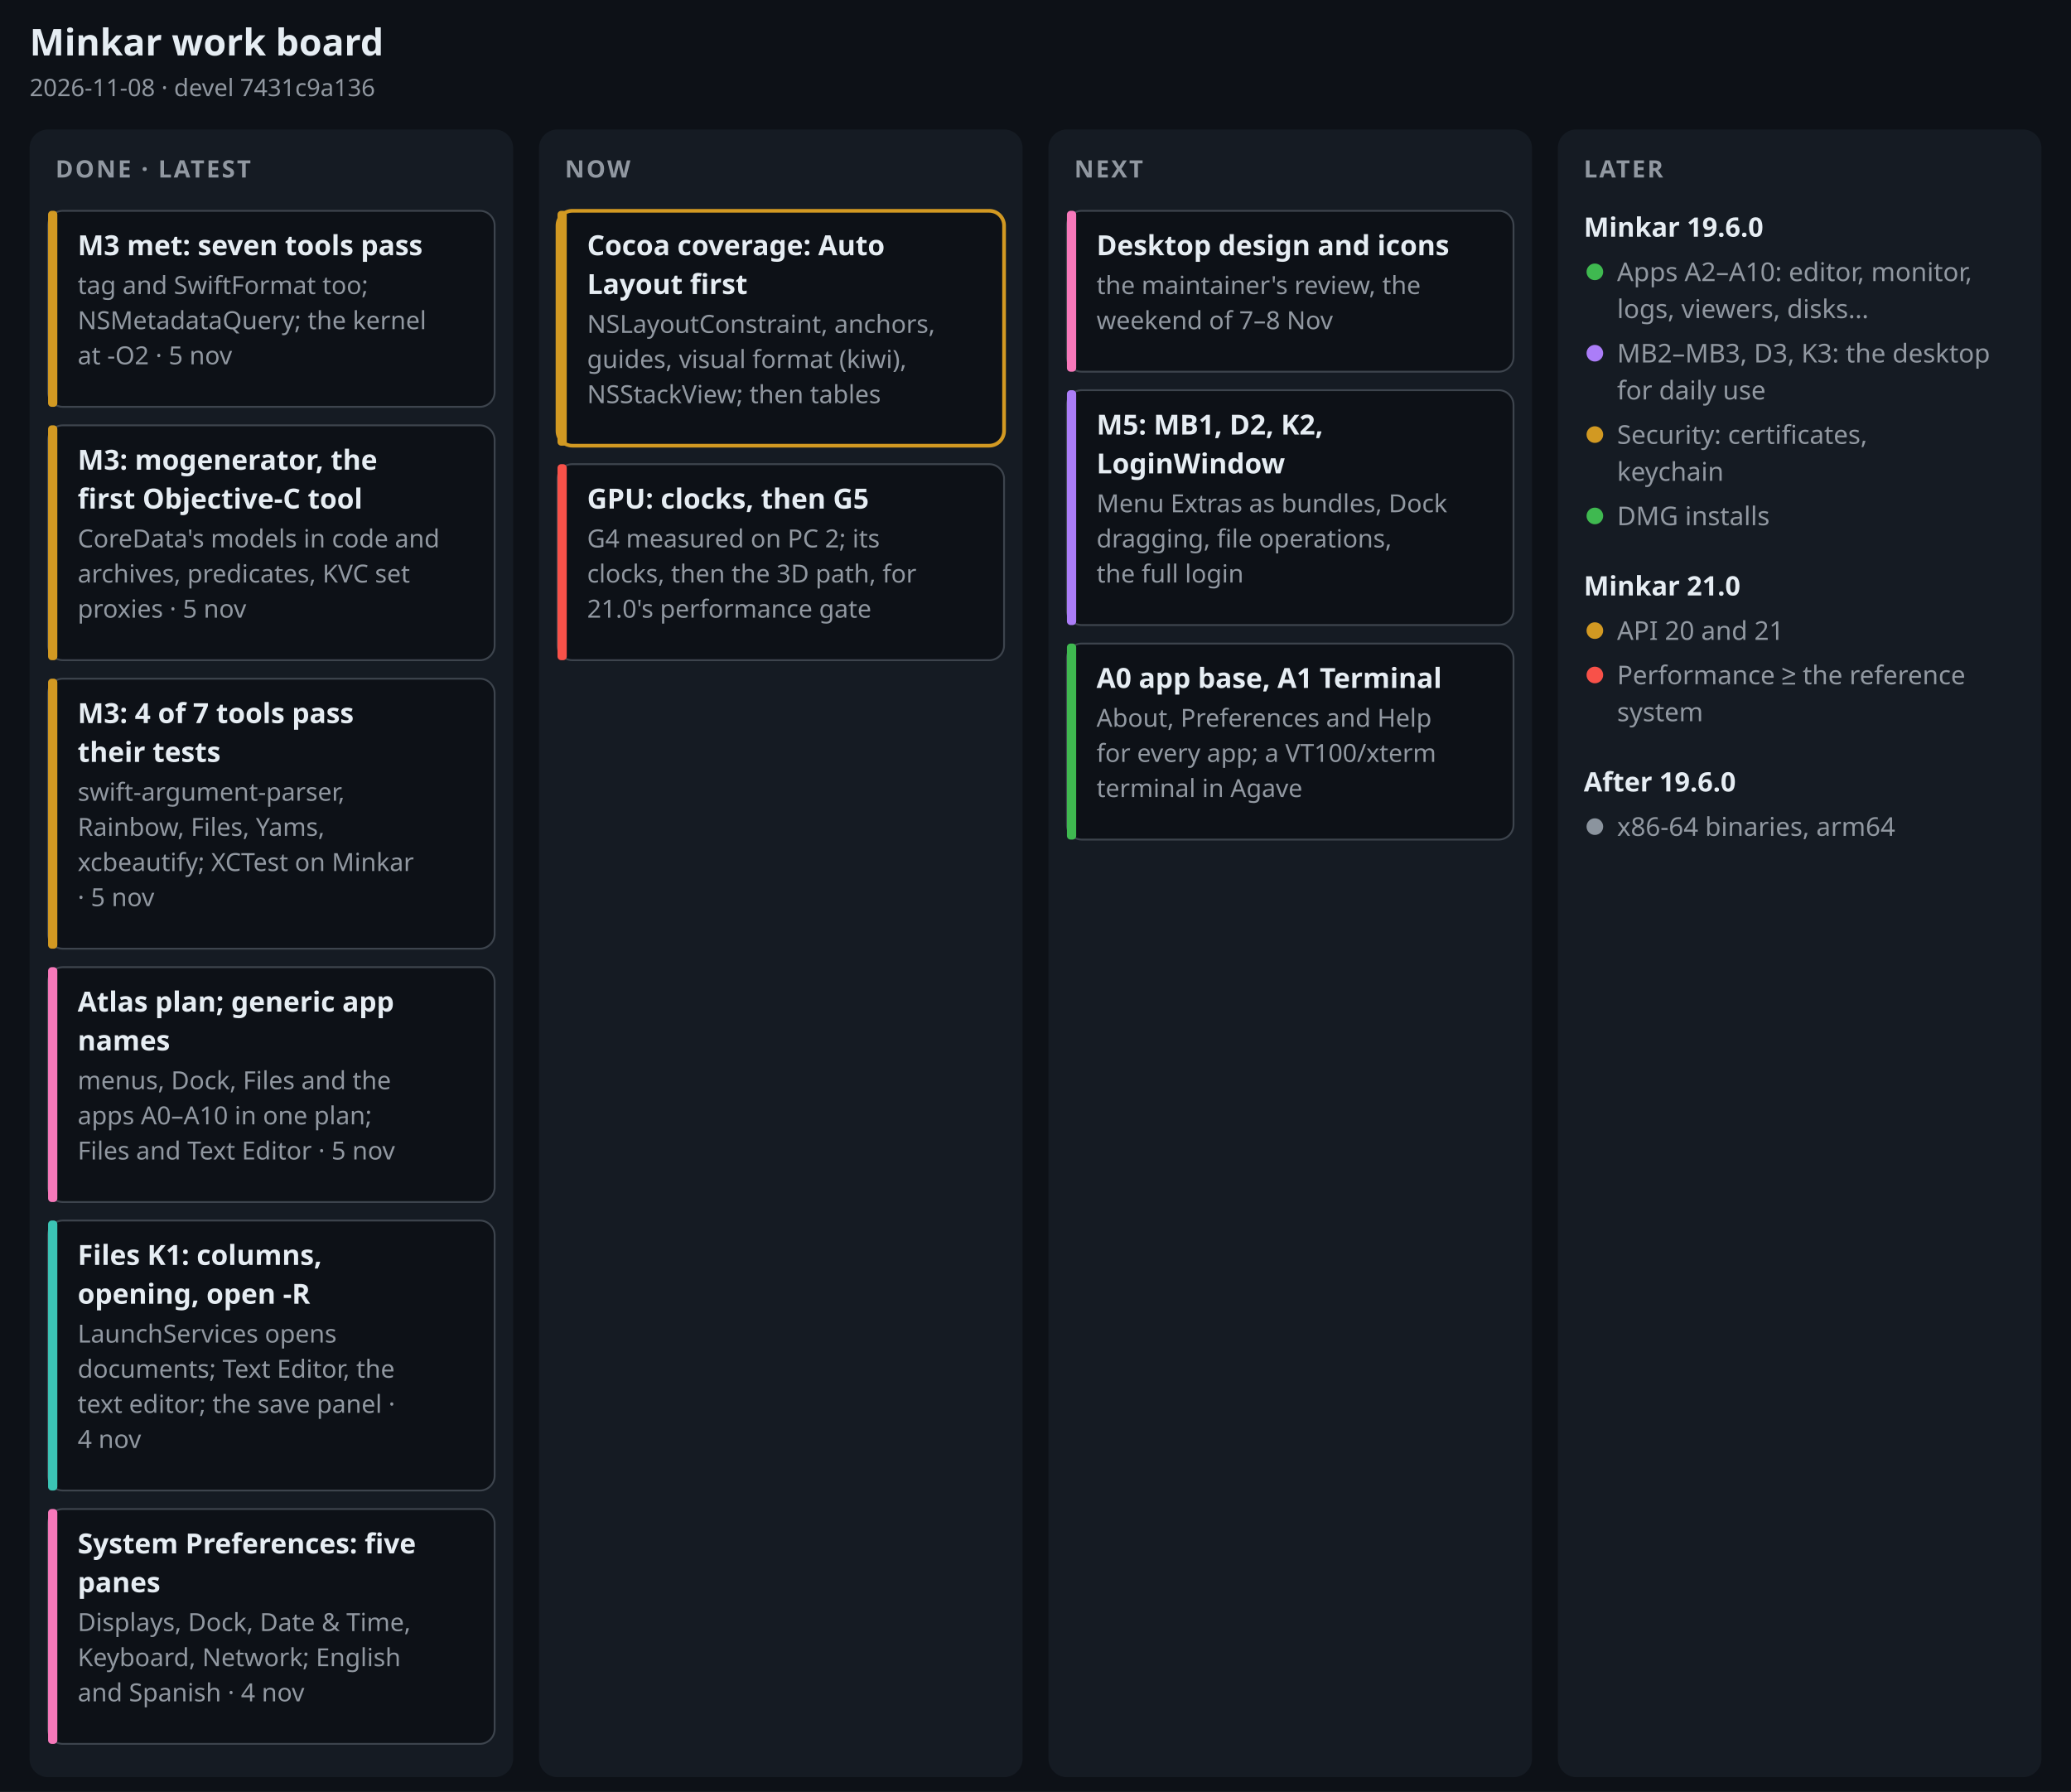
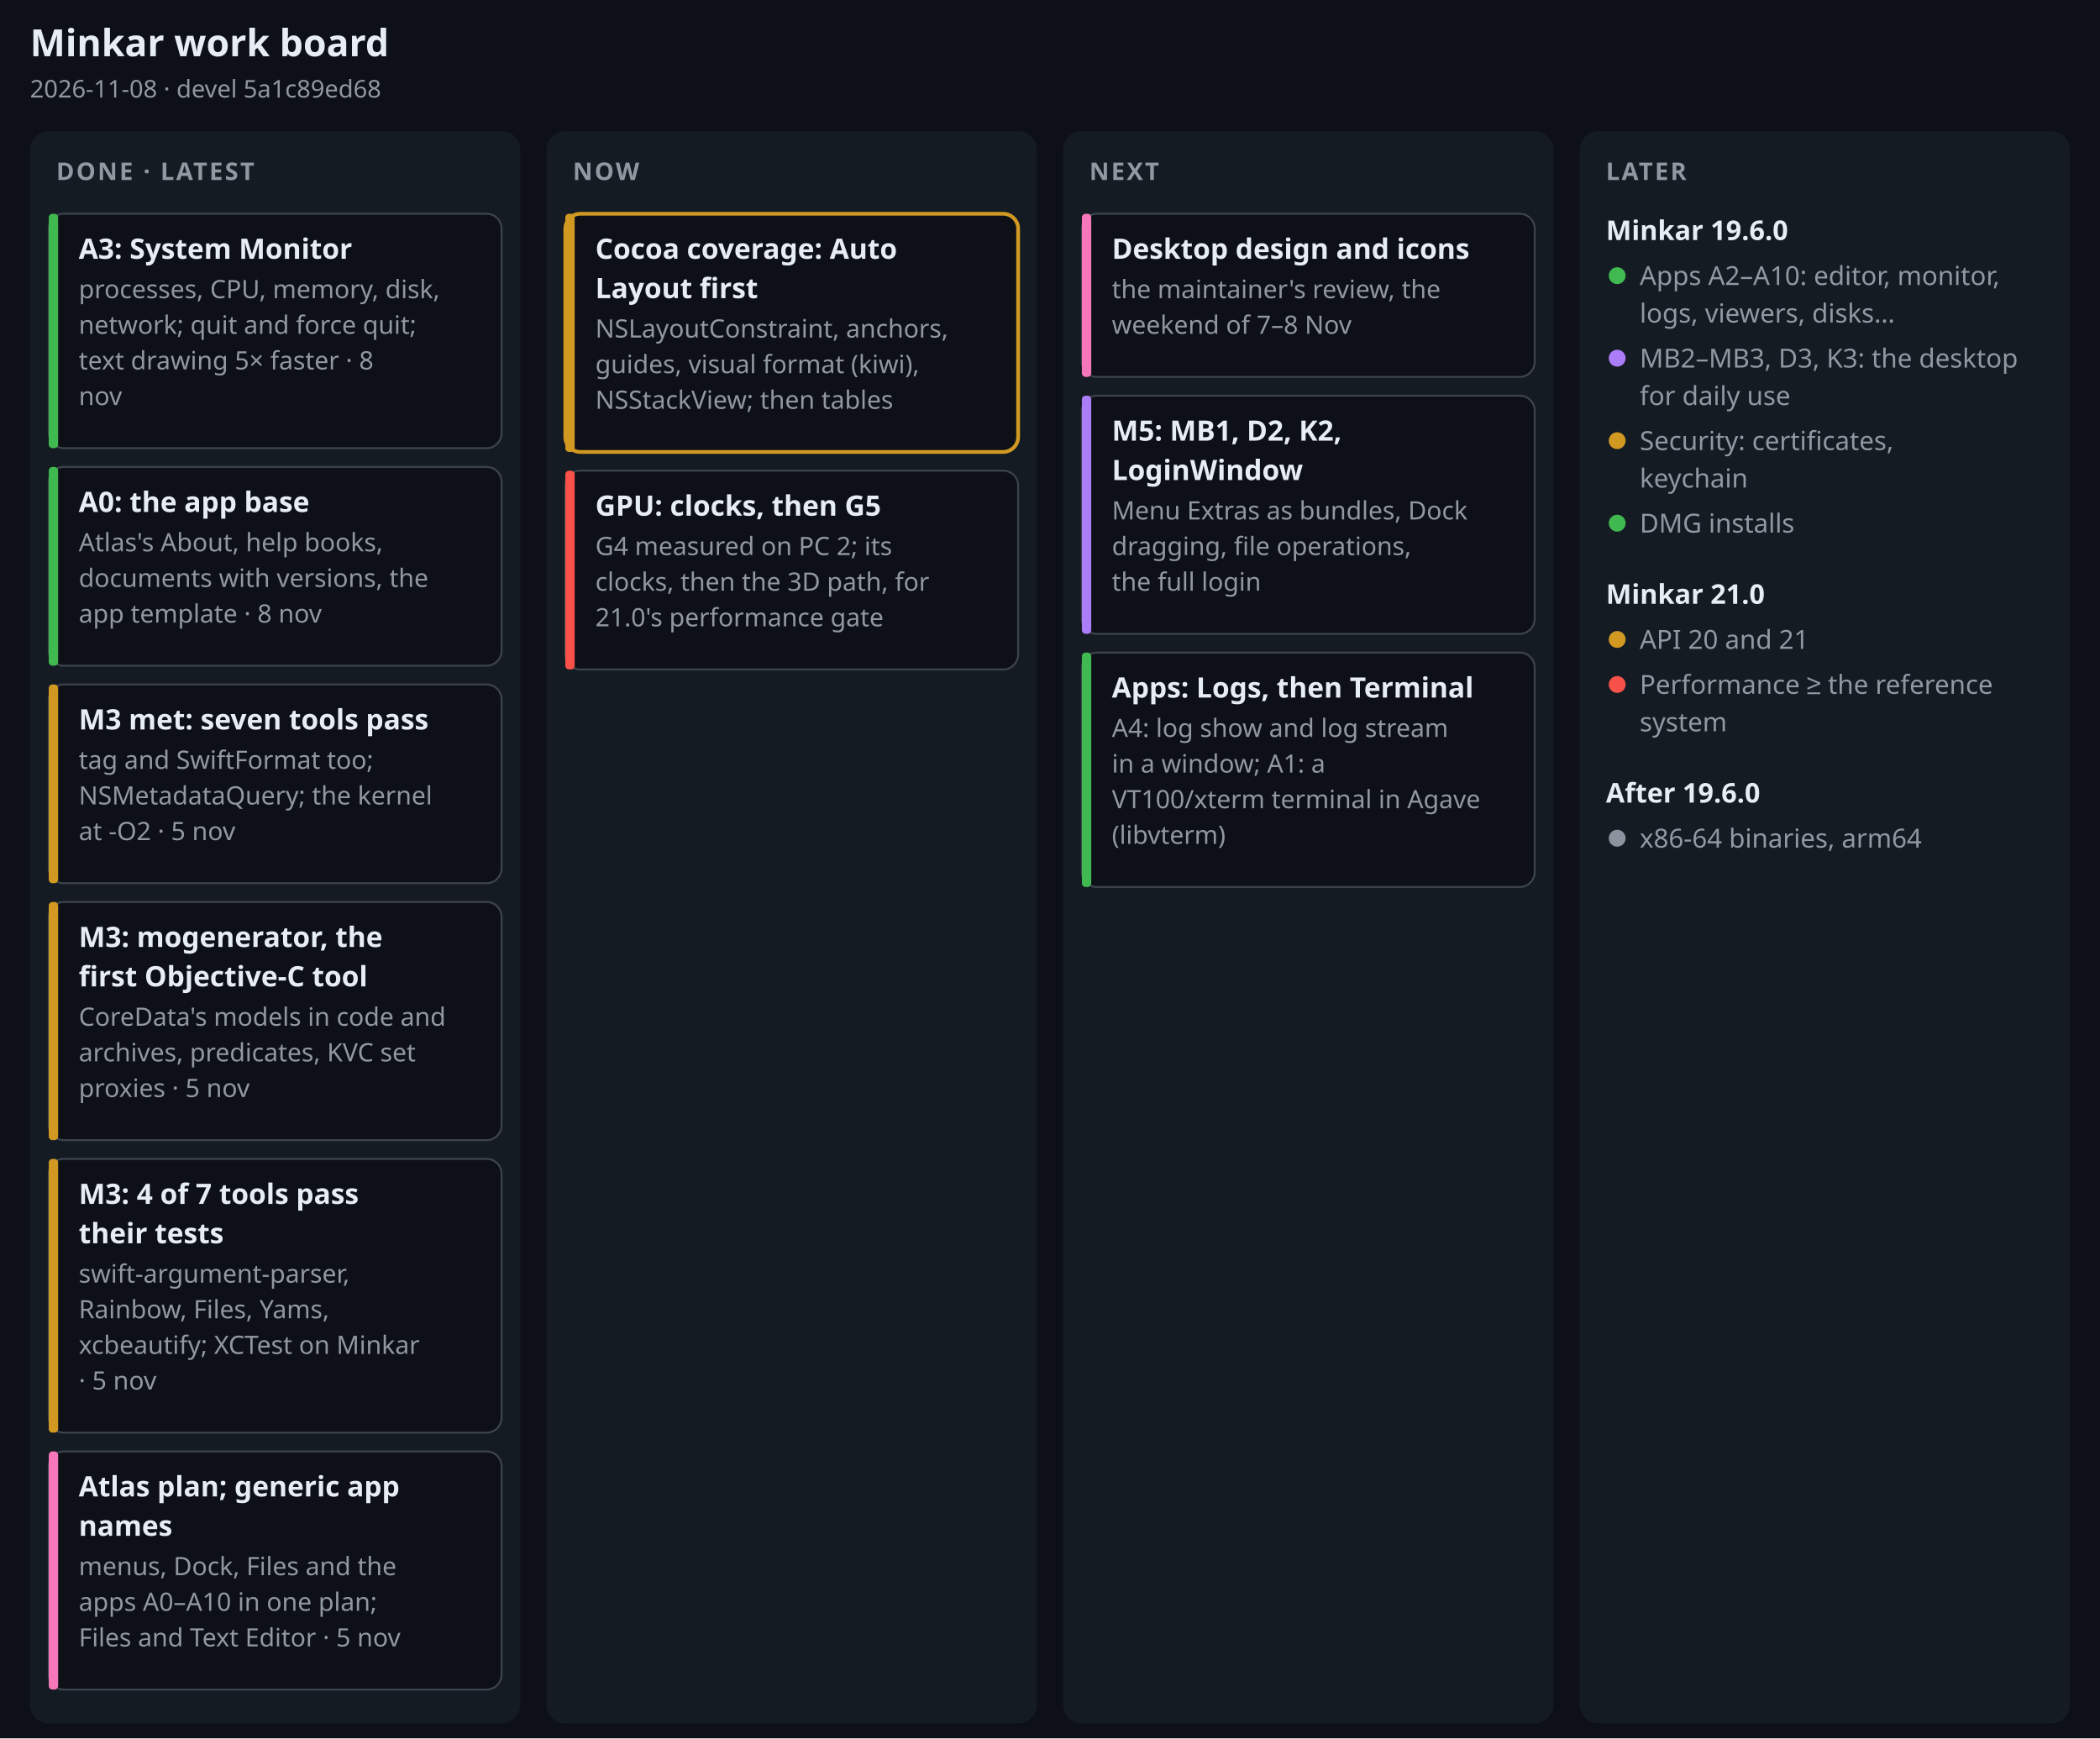
- <svg xmlns="http://www.w3.org/2000/svg" width="1120" height="969" viewBox="0 0 1120 969" font-family="-apple-system, BlinkMacSystemFont, 'Segoe UI', 'Noto Sans', Helvetica, Arial, sans-serif" role="img" aria-label="Minkar work board, 2026-11-08">
-   <rect width="1120" height="969" fill="#0d1117" />
+ <svg xmlns="http://www.w3.org/2000/svg" width="1120" height="927" viewBox="0 0 1120 927" font-family="-apple-system, BlinkMacSystemFont, 'Segoe UI', 'Noto Sans', Helvetica, Arial, sans-serif" role="img" aria-label="Minkar work board, 2026-11-08">
+   <rect width="1120" height="927" fill="#0d1117" />
  <text x="16" y="30" font-size="20" font-weight="700" fill="#e6edf3" text-anchor="start">Minkar work board</text>
-   <text x="16" y="52" font-size="13" font-weight="400" fill="#9198a1" text-anchor="start">2026-11-08 · devel 7431c9a136</text>
-   <rect x="16" y="70" width="261.5" height="891" rx="10" fill="#151b23" />
+   <text x="16" y="52" font-size="13" font-weight="400" fill="#9198a1" text-anchor="start">2026-11-08 · devel 5a1c89ed68</text>
+   <rect x="16" y="70" width="261.5" height="849" rx="10" fill="#151b23" />
  <text x="30" y="96" font-size="13" font-weight="700" fill="#9198a1" text-anchor="start" letter-spacing=".08em">DONE · LATEST</text>
-   <rect x="26" y="114" width="241.5" height="106" rx="8" fill="#0d1117" stroke="#3d444d" stroke-width="1" />
-   <rect x="26" y="114" width="5" height="106" rx="2" fill="#d29922" />
-   <text x="42" y="138" font-size="15" font-weight="650" fill="#e6edf3" text-anchor="start">M3 met: seven tools pass</text>
-   <text x="42" y="159" font-size="13.5" font-weight="400" fill="#9198a1" text-anchor="start">tag and SwiftFormat too;</text>
-   <text x="42" y="178" font-size="13.5" font-weight="400" fill="#9198a1" text-anchor="start">NSMetadataQuery; the kernel</text>
-   <text x="42" y="197" font-size="13.5" font-weight="400" fill="#9198a1" text-anchor="start">at -O2 · 5 nov</text>
-   <rect x="26" y="230" width="241.5" height="127" rx="8" fill="#0d1117" stroke="#3d444d" stroke-width="1" />
-   <rect x="26" y="230" width="5" height="127" rx="2" fill="#d29922" />
-   <text x="42" y="254" font-size="15" font-weight="650" fill="#e6edf3" text-anchor="start">M3: mogenerator, the</text>
-   <text x="42" y="275" font-size="15" font-weight="650" fill="#e6edf3" text-anchor="start">first Objective-C tool</text>
-   <text x="42" y="296" font-size="13.5" font-weight="400" fill="#9198a1" text-anchor="start">CoreData's models in code and</text>
-   <text x="42" y="315" font-size="13.5" font-weight="400" fill="#9198a1" text-anchor="start">archives, predicates, KVC set</text>
-   <text x="42" y="334" font-size="13.5" font-weight="400" fill="#9198a1" text-anchor="start">proxies · 5 nov</text>
-   <rect x="26" y="367" width="241.5" height="146" rx="8" fill="#0d1117" stroke="#3d444d" stroke-width="1" />
-   <rect x="26" y="367" width="5" height="146" rx="2" fill="#d29922" />
-   <text x="42" y="391" font-size="15" font-weight="650" fill="#e6edf3" text-anchor="start">M3: 4 of 7 tools pass</text>
-   <text x="42" y="412" font-size="15" font-weight="650" fill="#e6edf3" text-anchor="start">their tests</text>
-   <text x="42" y="433" font-size="13.5" font-weight="400" fill="#9198a1" text-anchor="start">swift-argument-parser,</text>
-   <text x="42" y="452" font-size="13.5" font-weight="400" fill="#9198a1" text-anchor="start">Rainbow, Files, Yams,</text>
-   <text x="42" y="471" font-size="13.5" font-weight="400" fill="#9198a1" text-anchor="start">xcbeautify; XCTest on Minkar</text>
-   <text x="42" y="490" font-size="13.5" font-weight="400" fill="#9198a1" text-anchor="start">· 5 nov</text>
-   <rect x="26" y="523" width="241.5" height="127" rx="8" fill="#0d1117" stroke="#3d444d" stroke-width="1" />
-   <rect x="26" y="523" width="5" height="127" rx="2" fill="#f778ba" />
-   <text x="42" y="547" font-size="15" font-weight="650" fill="#e6edf3" text-anchor="start">Atlas plan; generic app</text>
-   <text x="42" y="568" font-size="15" font-weight="650" fill="#e6edf3" text-anchor="start">names</text>
-   <text x="42" y="589" font-size="13.5" font-weight="400" fill="#9198a1" text-anchor="start">menus, Dock, Files and the</text>
-   <text x="42" y="608" font-size="13.5" font-weight="400" fill="#9198a1" text-anchor="start">apps A0–A10 in one plan;</text>
-   <text x="42" y="627" font-size="13.5" font-weight="400" fill="#9198a1" text-anchor="start">Files and Text Editor · 5 nov</text>
-   <rect x="26" y="660" width="241.5" height="146" rx="8" fill="#0d1117" stroke="#3d444d" stroke-width="1" />
-   <rect x="26" y="660" width="5" height="146" rx="2" fill="#3bc4b5" />
-   <text x="42" y="684" font-size="15" font-weight="650" fill="#e6edf3" text-anchor="start">Files K1: columns,</text>
-   <text x="42" y="705" font-size="15" font-weight="650" fill="#e6edf3" text-anchor="start">opening, open -R</text>
-   <text x="42" y="726" font-size="13.5" font-weight="400" fill="#9198a1" text-anchor="start">LaunchServices opens</text>
-   <text x="42" y="745" font-size="13.5" font-weight="400" fill="#9198a1" text-anchor="start">documents; Text Editor, the</text>
-   <text x="42" y="764" font-size="13.5" font-weight="400" fill="#9198a1" text-anchor="start">text editor; the save panel ·</text>
-   <text x="42" y="783" font-size="13.5" font-weight="400" fill="#9198a1" text-anchor="start">4 nov</text>
-   <rect x="26" y="816" width="241.5" height="127" rx="8" fill="#0d1117" stroke="#3d444d" stroke-width="1" />
-   <rect x="26" y="816" width="5" height="127" rx="2" fill="#f778ba" />
-   <text x="42" y="840" font-size="15" font-weight="650" fill="#e6edf3" text-anchor="start">System Preferences: five</text>
-   <text x="42" y="861" font-size="15" font-weight="650" fill="#e6edf3" text-anchor="start">panes</text>
-   <text x="42" y="882" font-size="13.5" font-weight="400" fill="#9198a1" text-anchor="start">Displays, Dock, Date &amp; Time,</text>
-   <text x="42" y="901" font-size="13.5" font-weight="400" fill="#9198a1" text-anchor="start">Keyboard, Network; English</text>
-   <text x="42" y="920" font-size="13.5" font-weight="400" fill="#9198a1" text-anchor="start">and Spanish · 4 nov</text>
-   <rect x="291.5" y="70" width="261.5" height="891" rx="10" fill="#151b23" />
+   <rect x="26" y="114" width="241.5" height="125" rx="8" fill="#0d1117" stroke="#3d444d" stroke-width="1" />
+   <rect x="26" y="114" width="5" height="125" rx="2" fill="#3fb950" />
+   <text x="42" y="138" font-size="15" font-weight="650" fill="#e6edf3" text-anchor="start">A3: System Monitor</text>
+   <text x="42" y="159" font-size="13.5" font-weight="400" fill="#9198a1" text-anchor="start">processes, CPU, memory, disk,</text>
+   <text x="42" y="178" font-size="13.5" font-weight="400" fill="#9198a1" text-anchor="start">network; quit and force quit;</text>
+   <text x="42" y="197" font-size="13.5" font-weight="400" fill="#9198a1" text-anchor="start">text drawing 5× faster · 8</text>
+   <text x="42" y="216" font-size="13.5" font-weight="400" fill="#9198a1" text-anchor="start">nov</text>
+   <rect x="26" y="249" width="241.5" height="106" rx="8" fill="#0d1117" stroke="#3d444d" stroke-width="1" />
+   <rect x="26" y="249" width="5" height="106" rx="2" fill="#3fb950" />
+   <text x="42" y="273" font-size="15" font-weight="650" fill="#e6edf3" text-anchor="start">A0: the app base</text>
+   <text x="42" y="294" font-size="13.5" font-weight="400" fill="#9198a1" text-anchor="start">Atlas's About, help books,</text>
+   <text x="42" y="313" font-size="13.5" font-weight="400" fill="#9198a1" text-anchor="start">documents with versions, the</text>
+   <text x="42" y="332" font-size="13.5" font-weight="400" fill="#9198a1" text-anchor="start">app template · 8 nov</text>
+   <rect x="26" y="365" width="241.5" height="106" rx="8" fill="#0d1117" stroke="#3d444d" stroke-width="1" />
+   <rect x="26" y="365" width="5" height="106" rx="2" fill="#d29922" />
+   <text x="42" y="389" font-size="15" font-weight="650" fill="#e6edf3" text-anchor="start">M3 met: seven tools pass</text>
+   <text x="42" y="410" font-size="13.5" font-weight="400" fill="#9198a1" text-anchor="start">tag and SwiftFormat too;</text>
+   <text x="42" y="429" font-size="13.5" font-weight="400" fill="#9198a1" text-anchor="start">NSMetadataQuery; the kernel</text>
+   <text x="42" y="448" font-size="13.5" font-weight="400" fill="#9198a1" text-anchor="start">at -O2 · 5 nov</text>
+   <rect x="26" y="481" width="241.5" height="127" rx="8" fill="#0d1117" stroke="#3d444d" stroke-width="1" />
+   <rect x="26" y="481" width="5" height="127" rx="2" fill="#d29922" />
+   <text x="42" y="505" font-size="15" font-weight="650" fill="#e6edf3" text-anchor="start">M3: mogenerator, the</text>
+   <text x="42" y="526" font-size="15" font-weight="650" fill="#e6edf3" text-anchor="start">first Objective-C tool</text>
+   <text x="42" y="547" font-size="13.5" font-weight="400" fill="#9198a1" text-anchor="start">CoreData's models in code and</text>
+   <text x="42" y="566" font-size="13.5" font-weight="400" fill="#9198a1" text-anchor="start">archives, predicates, KVC set</text>
+   <text x="42" y="585" font-size="13.5" font-weight="400" fill="#9198a1" text-anchor="start">proxies · 5 nov</text>
+   <rect x="26" y="618" width="241.5" height="146" rx="8" fill="#0d1117" stroke="#3d444d" stroke-width="1" />
+   <rect x="26" y="618" width="5" height="146" rx="2" fill="#d29922" />
+   <text x="42" y="642" font-size="15" font-weight="650" fill="#e6edf3" text-anchor="start">M3: 4 of 7 tools pass</text>
+   <text x="42" y="663" font-size="15" font-weight="650" fill="#e6edf3" text-anchor="start">their tests</text>
+   <text x="42" y="684" font-size="13.5" font-weight="400" fill="#9198a1" text-anchor="start">swift-argument-parser,</text>
+   <text x="42" y="703" font-size="13.5" font-weight="400" fill="#9198a1" text-anchor="start">Rainbow, Files, Yams,</text>
+   <text x="42" y="722" font-size="13.5" font-weight="400" fill="#9198a1" text-anchor="start">xcbeautify; XCTest on Minkar</text>
+   <text x="42" y="741" font-size="13.5" font-weight="400" fill="#9198a1" text-anchor="start">· 5 nov</text>
+   <rect x="26" y="774" width="241.5" height="127" rx="8" fill="#0d1117" stroke="#3d444d" stroke-width="1" />
+   <rect x="26" y="774" width="5" height="127" rx="2" fill="#f778ba" />
+   <text x="42" y="798" font-size="15" font-weight="650" fill="#e6edf3" text-anchor="start">Atlas plan; generic app</text>
+   <text x="42" y="819" font-size="15" font-weight="650" fill="#e6edf3" text-anchor="start">names</text>
+   <text x="42" y="840" font-size="13.5" font-weight="400" fill="#9198a1" text-anchor="start">menus, Dock, Files and the</text>
+   <text x="42" y="859" font-size="13.5" font-weight="400" fill="#9198a1" text-anchor="start">apps A0–A10 in one plan;</text>
+   <text x="42" y="878" font-size="13.5" font-weight="400" fill="#9198a1" text-anchor="start">Files and Text Editor · 5 nov</text>
+   <rect x="291.5" y="70" width="261.5" height="849" rx="10" fill="#151b23" />
  <text x="305.5" y="96" font-size="13" font-weight="700" fill="#9198a1" text-anchor="start" letter-spacing=".08em">NOW</text>
  <rect x="301.5" y="114" width="241.5" height="127" rx="8" fill="#0d1117" stroke="#d29922" stroke-width="2" />
  <rect x="301.5" y="114" width="5" height="127" rx="2" fill="#d29922" />
  <text x="317.5" y="138" font-size="15" font-weight="650" fill="#e6edf3" text-anchor="start">Cocoa coverage: Auto</text>
  <text x="317.5" y="159" font-size="15" font-weight="650" fill="#e6edf3" text-anchor="start">Layout first</text>
  <text x="317.5" y="180" font-size="13.5" font-weight="400" fill="#9198a1" text-anchor="start">NSLayoutConstraint, anchors,</text>
  <text x="317.5" y="199" font-size="13.5" font-weight="400" fill="#9198a1" text-anchor="start">guides, visual format (kiwi),</text>
  <text x="317.5" y="218" font-size="13.5" font-weight="400" fill="#9198a1" text-anchor="start">NSStackView; then tables</text>
  <rect x="301.5" y="251" width="241.5" height="106" rx="8" fill="#0d1117" stroke="#3d444d" stroke-width="1" />
  <rect x="301.5" y="251" width="5" height="106" rx="2" fill="#f85149" />
  <text x="317.5" y="275" font-size="15" font-weight="650" fill="#e6edf3" text-anchor="start">GPU: clocks, then G5</text>
  <text x="317.5" y="296" font-size="13.5" font-weight="400" fill="#9198a1" text-anchor="start">G4 measured on PC 2; its</text>
  <text x="317.5" y="315" font-size="13.5" font-weight="400" fill="#9198a1" text-anchor="start">clocks, then the 3D path, for</text>
  <text x="317.5" y="334" font-size="13.5" font-weight="400" fill="#9198a1" text-anchor="start">21.0's performance gate</text>
-   <rect x="567" y="70" width="261.5" height="891" rx="10" fill="#151b23" />
+   <rect x="567" y="70" width="261.5" height="849" rx="10" fill="#151b23" />
  <text x="581" y="96" font-size="13" font-weight="700" fill="#9198a1" text-anchor="start" letter-spacing=".08em">NEXT</text>
  <rect x="577" y="114" width="241.5" height="87" rx="8" fill="#0d1117" stroke="#3d444d" stroke-width="1" />
  <rect x="577" y="114" width="5" height="87" rx="2" fill="#f778ba" />
  <text x="593" y="138" font-size="15" font-weight="650" fill="#e6edf3" text-anchor="start">Desktop design and icons</text>
  <text x="593" y="159" font-size="13.5" font-weight="400" fill="#9198a1" text-anchor="start">the maintainer's review, the</text>
  <text x="593" y="178" font-size="13.5" font-weight="400" fill="#9198a1" text-anchor="start">weekend of 7–8 Nov</text>
  <rect x="577" y="211" width="241.5" height="127" rx="8" fill="#0d1117" stroke="#3d444d" stroke-width="1" />
  <rect x="577" y="211" width="5" height="127" rx="2" fill="#ab7df8" />
  <text x="593" y="235" font-size="15" font-weight="650" fill="#e6edf3" text-anchor="start">M5: MB1, D2, K2,</text>
  <text x="593" y="256" font-size="15" font-weight="650" fill="#e6edf3" text-anchor="start">LoginWindow</text>
  <text x="593" y="277" font-size="13.5" font-weight="400" fill="#9198a1" text-anchor="start">Menu Extras as bundles, Dock</text>
  <text x="593" y="296" font-size="13.5" font-weight="400" fill="#9198a1" text-anchor="start">dragging, file operations,</text>
  <text x="593" y="315" font-size="13.5" font-weight="400" fill="#9198a1" text-anchor="start">the full login</text>
-   <rect x="577" y="348" width="241.5" height="106" rx="8" fill="#0d1117" stroke="#3d444d" stroke-width="1" />
-   <rect x="577" y="348" width="5" height="106" rx="2" fill="#3fb950" />
-   <text x="593" y="372" font-size="15" font-weight="650" fill="#e6edf3" text-anchor="start">A0 app base, A1 Terminal</text>
-   <text x="593" y="393" font-size="13.5" font-weight="400" fill="#9198a1" text-anchor="start">About, Preferences and Help</text>
-   <text x="593" y="412" font-size="13.5" font-weight="400" fill="#9198a1" text-anchor="start">for every app; a VT100/xterm</text>
-   <text x="593" y="431" font-size="13.5" font-weight="400" fill="#9198a1" text-anchor="start">terminal in Agave</text>
-   <rect x="842.5" y="70" width="261.5" height="891" rx="10" fill="#151b23" />
+   <rect x="577" y="348" width="241.5" height="125" rx="8" fill="#0d1117" stroke="#3d444d" stroke-width="1" />
+   <rect x="577" y="348" width="5" height="125" rx="2" fill="#3fb950" />
+   <text x="593" y="372" font-size="15" font-weight="650" fill="#e6edf3" text-anchor="start">Apps: Logs, then Terminal</text>
+   <text x="593" y="393" font-size="13.5" font-weight="400" fill="#9198a1" text-anchor="start">A4: log show and log stream</text>
+   <text x="593" y="412" font-size="13.5" font-weight="400" fill="#9198a1" text-anchor="start">in a window; A1: a</text>
+   <text x="593" y="431" font-size="13.5" font-weight="400" fill="#9198a1" text-anchor="start">VT100/xterm terminal in Agave</text>
+   <text x="593" y="450" font-size="13.5" font-weight="400" fill="#9198a1" text-anchor="start">(libvterm)</text>
+   <rect x="842.5" y="70" width="261.5" height="849" rx="10" fill="#151b23" />
  <text x="856.5" y="96" font-size="13" font-weight="700" fill="#9198a1" text-anchor="start" letter-spacing=".08em">LATER</text>
  <text x="856.5" y="128" font-size="14.5" font-weight="700" fill="#e6edf3" text-anchor="start">Minkar 19.6.0</text>
  <circle cx="862.5" cy="147" r="4.5" fill="#3fb950" />
  <text x="874.5" y="152" font-size="14" font-weight="400" fill="#9198a1" text-anchor="start">Apps A2–A10: editor, monitor,</text>
  <text x="874.5" y="172" font-size="14" font-weight="400" fill="#9198a1" text-anchor="start">logs, viewers, disks…</text>
  <circle cx="862.5" cy="191" r="4.5" fill="#ab7df8" />
  <text x="874.5" y="196" font-size="14" font-weight="400" fill="#9198a1" text-anchor="start">MB2–MB3, D3, K3: the desktop</text>
  <text x="874.5" y="216" font-size="14" font-weight="400" fill="#9198a1" text-anchor="start">for daily use</text>
  <circle cx="862.5" cy="235" r="4.5" fill="#d29922" />
  <text x="874.5" y="240" font-size="14" font-weight="400" fill="#9198a1" text-anchor="start">Security: certificates,</text>
  <text x="874.5" y="260" font-size="14" font-weight="400" fill="#9198a1" text-anchor="start">keychain</text>
  <circle cx="862.5" cy="279" r="4.5" fill="#3fb950" />
  <text x="874.5" y="284" font-size="14" font-weight="400" fill="#9198a1" text-anchor="start">DMG installs</text>
  <text x="856.5" y="322" font-size="14.5" font-weight="700" fill="#e6edf3" text-anchor="start">Minkar 21.0</text>
  <circle cx="862.5" cy="341" r="4.5" fill="#d29922" />
  <text x="874.5" y="346" font-size="14" font-weight="400" fill="#9198a1" text-anchor="start">API 20 and 21</text>
  <circle cx="862.5" cy="365" r="4.5" fill="#f85149" />
  <text x="874.5" y="370" font-size="14" font-weight="400" fill="#9198a1" text-anchor="start">Performance ≥ the reference</text>
  <text x="874.5" y="390" font-size="14" font-weight="400" fill="#9198a1" text-anchor="start">system</text>
  <text x="856.5" y="428" font-size="14.5" font-weight="700" fill="#e6edf3" text-anchor="start">After 19.6.0</text>
  <circle cx="862.5" cy="447" r="4.5" fill="#8b949e" />
  <text x="874.5" y="452" font-size="14" font-weight="400" fill="#9198a1" text-anchor="start">x86-64 binaries, arm64</text>
</svg>
